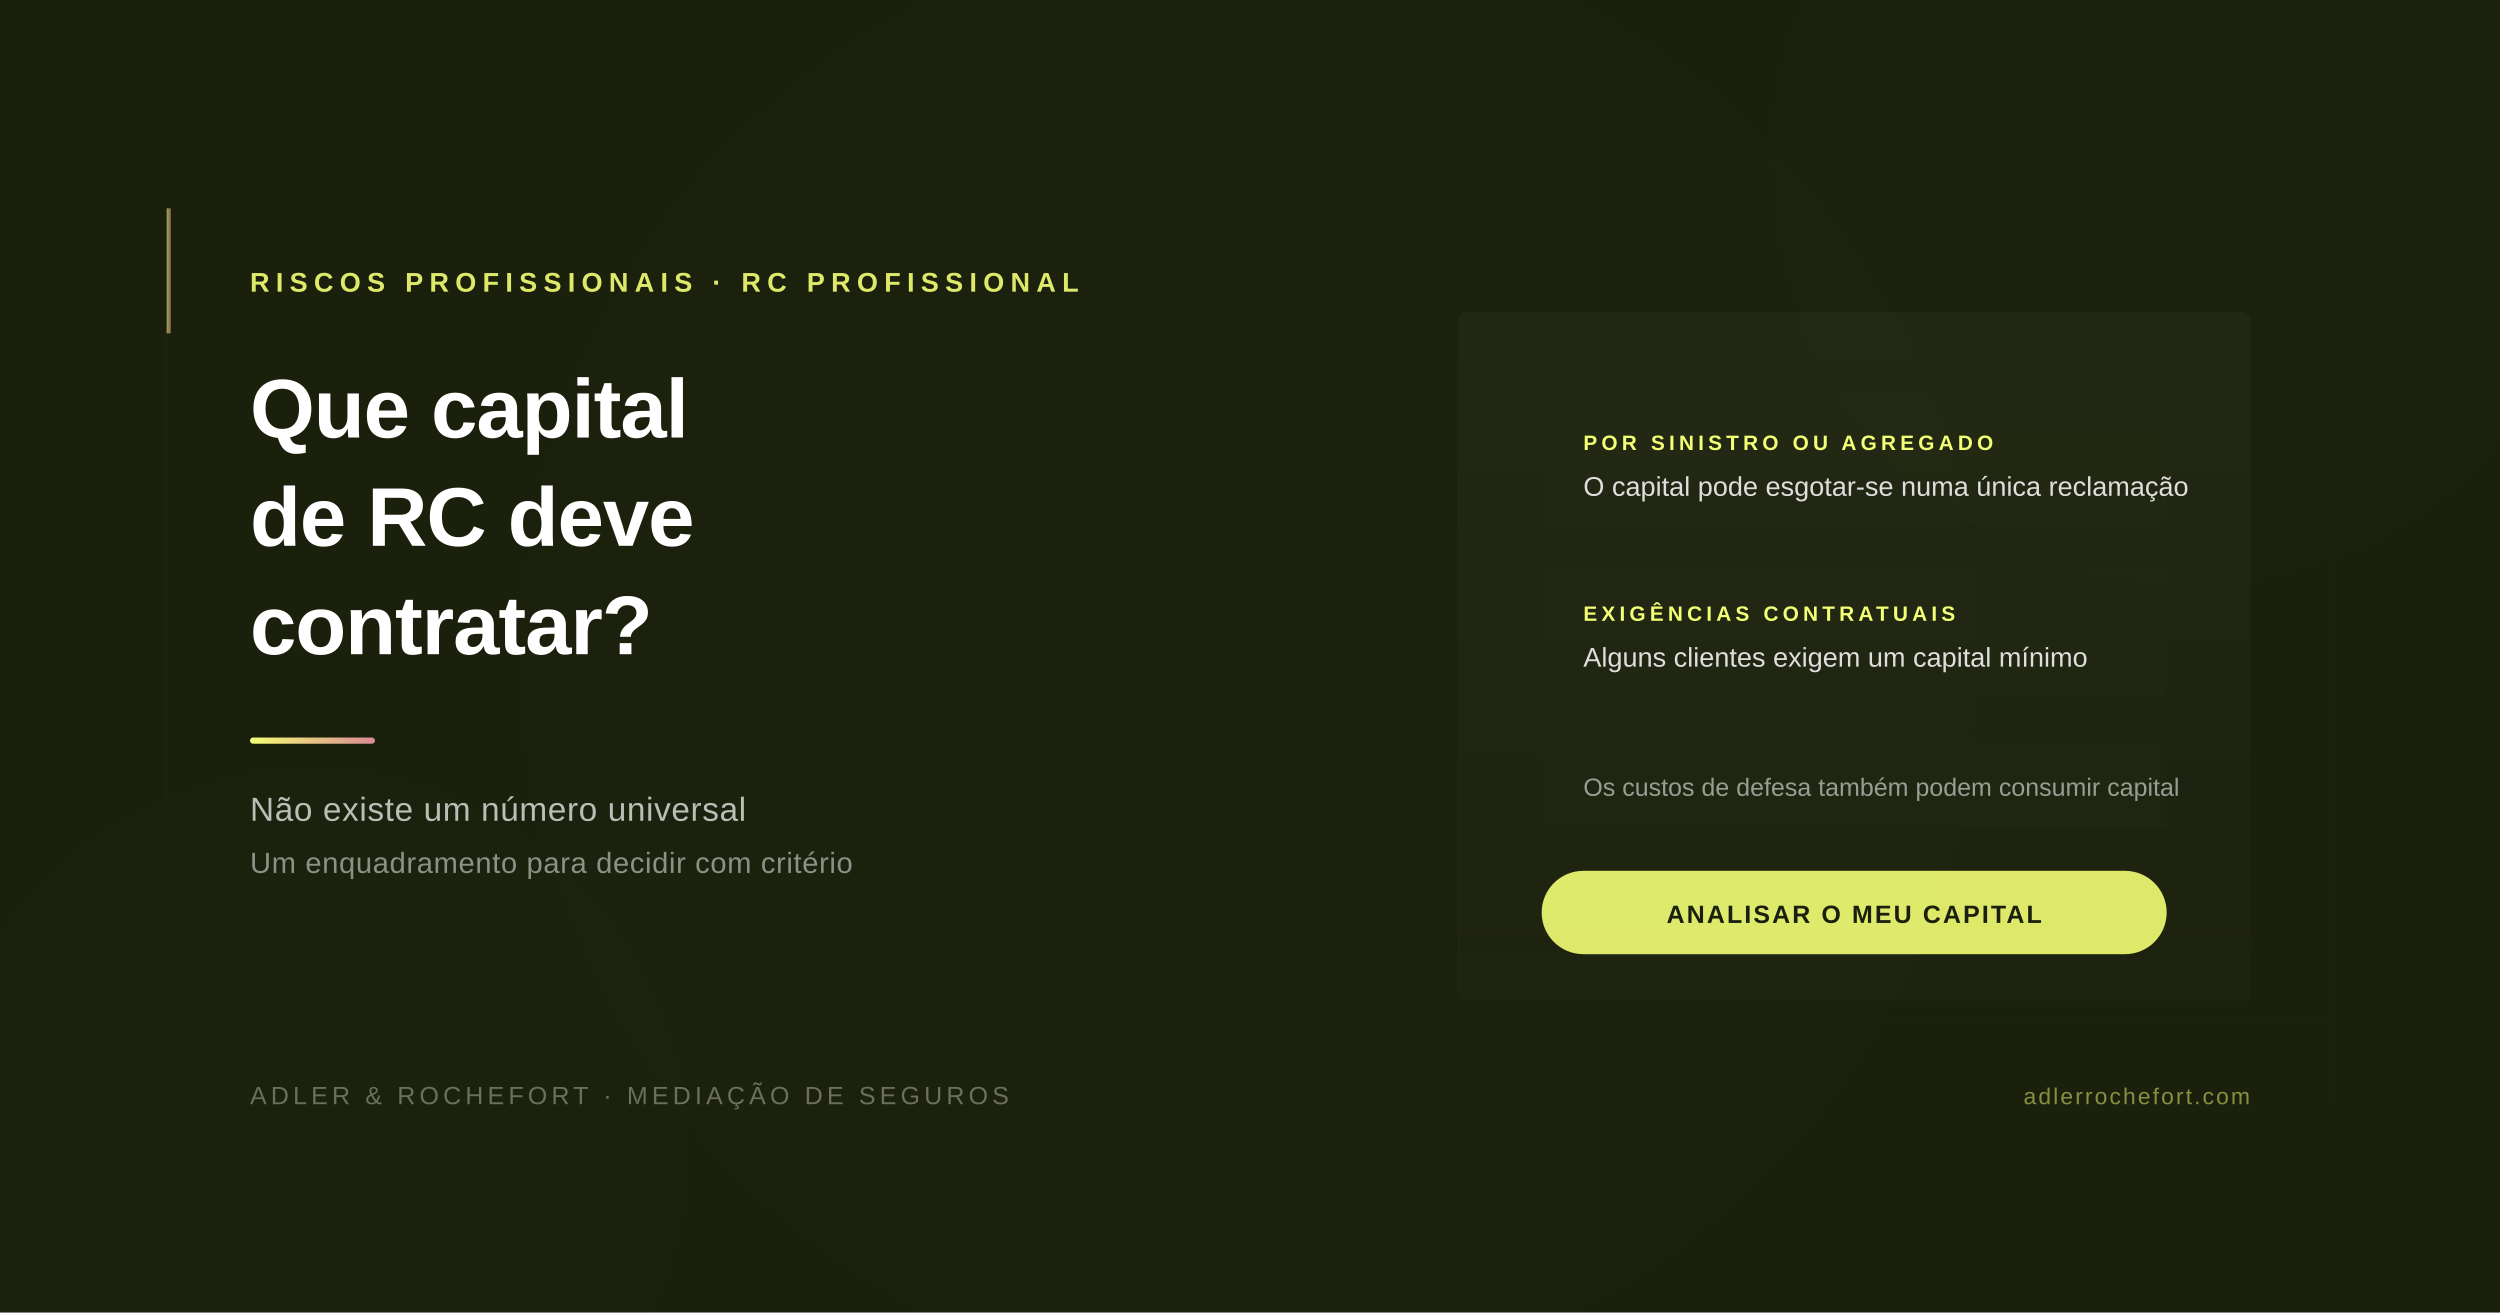
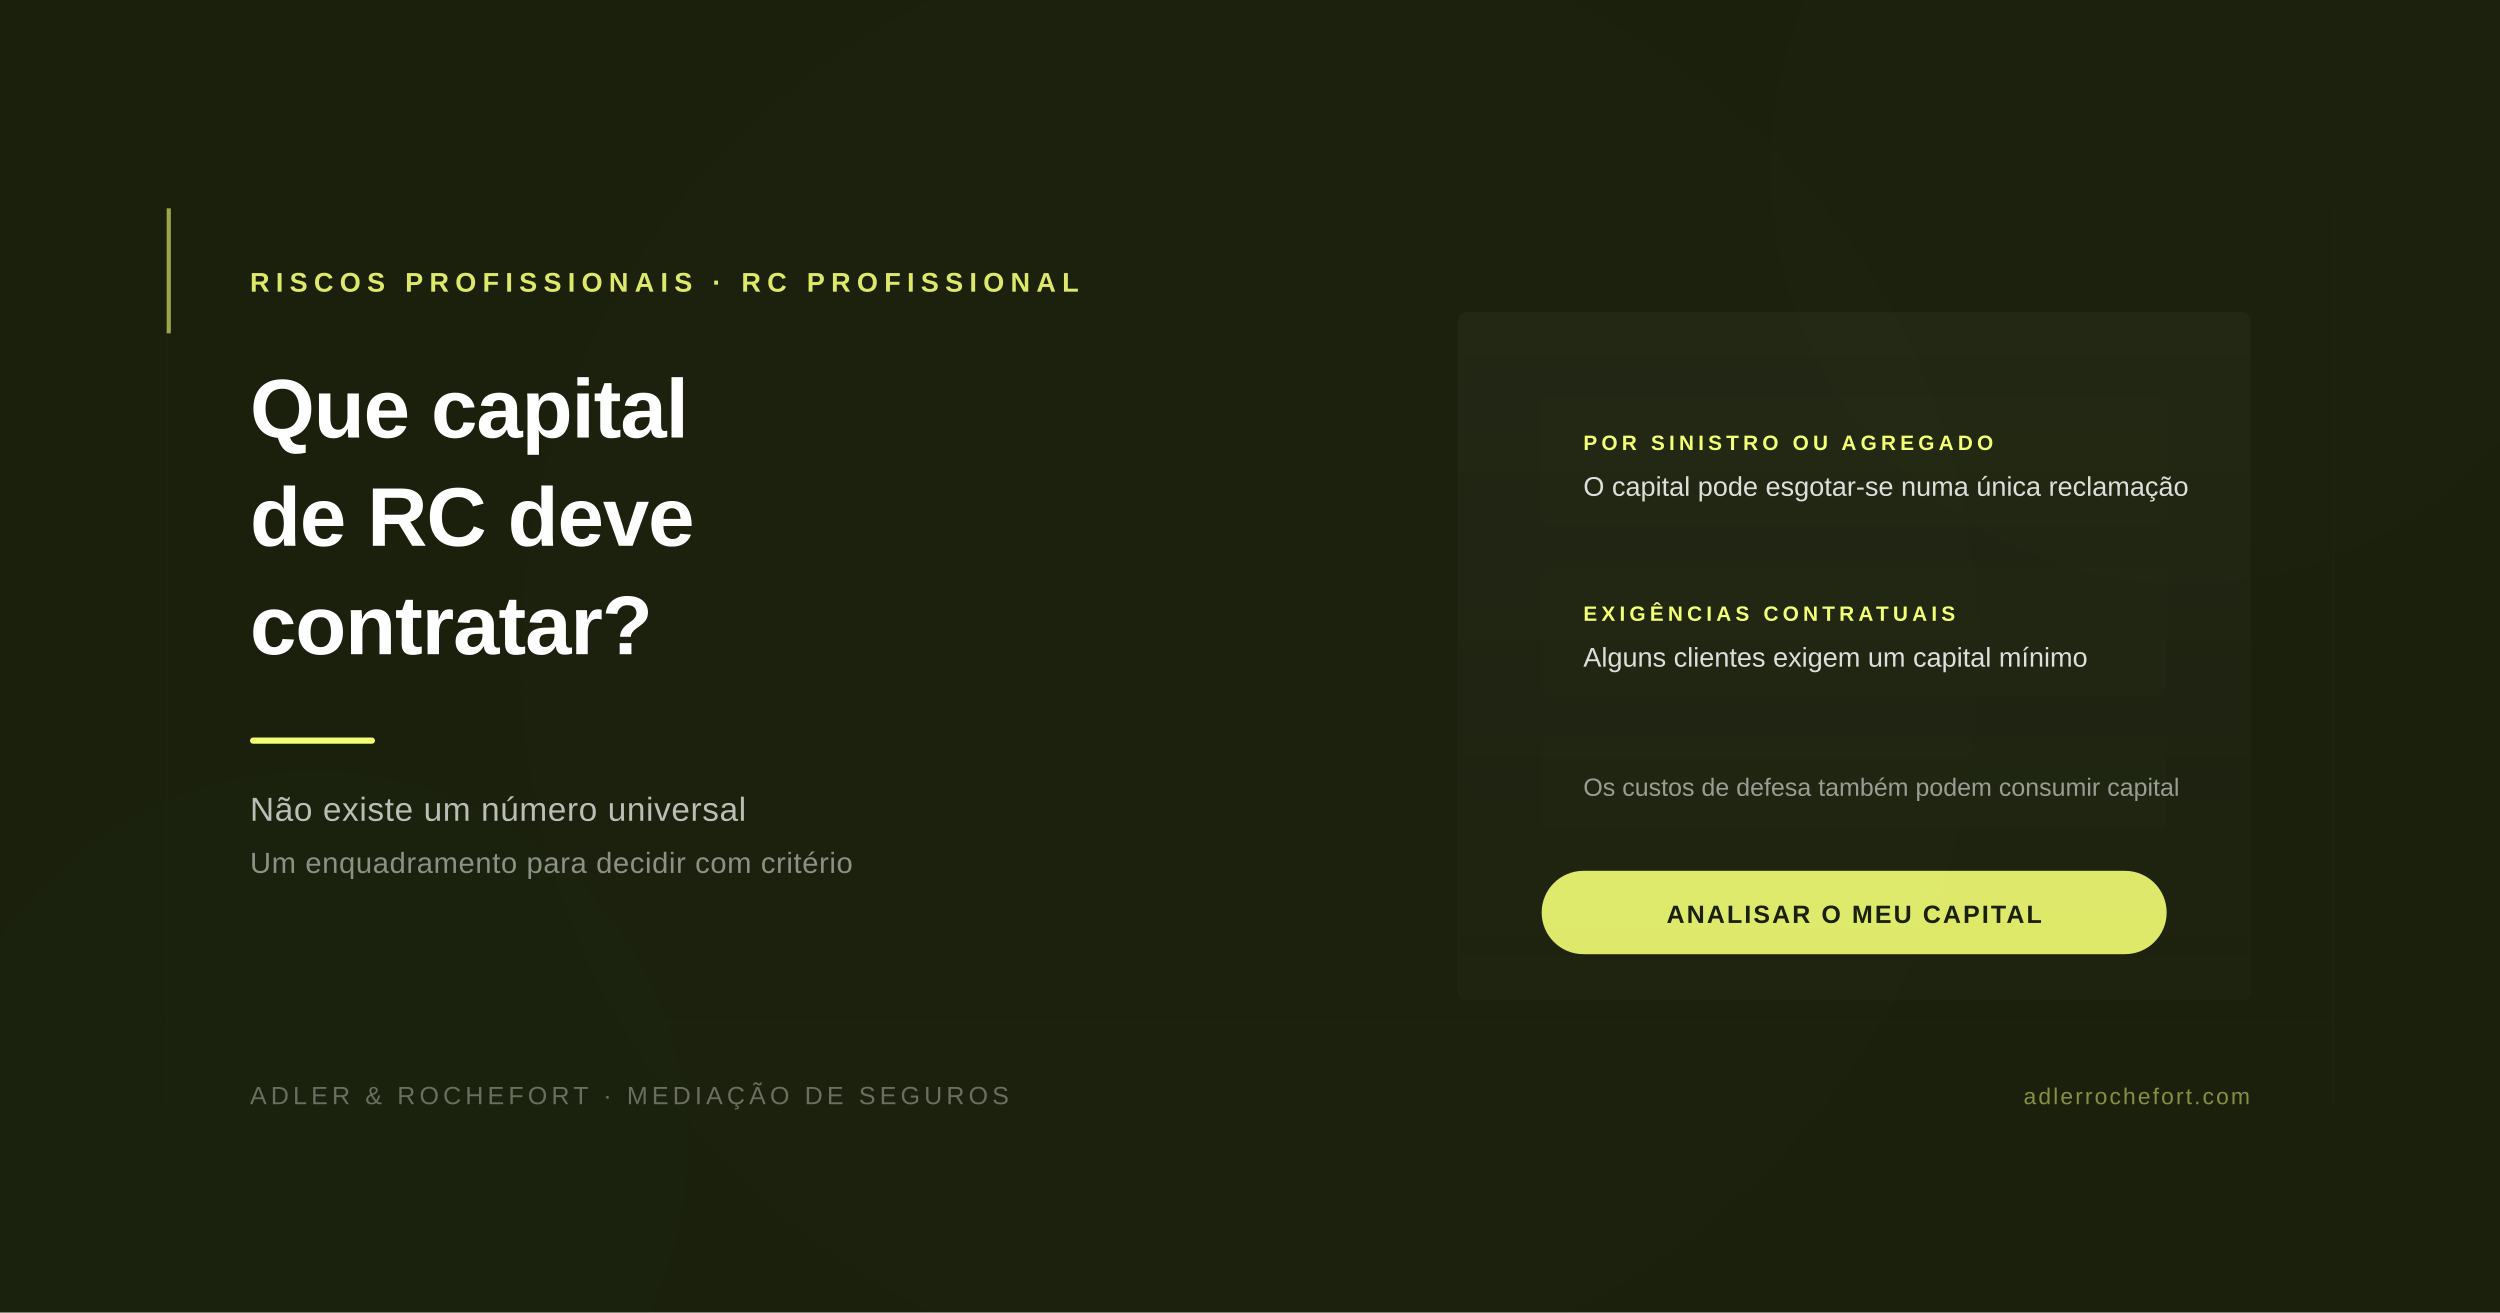
<svg xmlns="http://www.w3.org/2000/svg" viewBox="0 0 1200 630" width="1200" height="630">
  <defs>
    <linearGradient id="bg" x1="0%" y1="0%" x2="100%" y2="100%">
      <stop offset="0%" style="stop-color:#1A200C;stop-opacity:1" />
      <stop offset="100%" style="stop-color:#1A200C;stop-opacity:1" />
    </linearGradient>
    <linearGradient id="accent" x1="0%" y1="0%" x2="100%" y2="0%">
      <stop offset="0%" style="stop-color:#F3FF74;stop-opacity:1" />
-       <stop offset="100%" style="stop-color:#D98A94;stop-opacity:1" />
+       <stop offset="100%" style="stop-color:#F3FF74;stop-opacity:1" />
    </linearGradient>
    <linearGradient id="cardBg" x1="0%" y1="0%" x2="0%" y2="100%">
      <stop offset="0%" style="stop-color:#F5F1E8;stop-opacity:0.08" />
      <stop offset="100%" style="stop-color:#F5F1E8;stop-opacity:0.03" />
    </linearGradient>
  </defs>
  <rect width="1200" height="630" fill="url(#bg)" />
  <circle cx="1050" cy="80" r="200" fill="#283113" opacity="0.08" />
  <circle cx="150" cy="550" r="180" fill="#283113" opacity="0.06" />
  <circle cx="600" cy="315" r="350" fill="#283113" opacity="0.04" />
  <line x1="80" y1="100" x2="80" y2="530" stroke="#283113" stroke-width="1" opacity="0.15" />
  <line x1="1120" y1="100" x2="1120" y2="530" stroke="#283113" stroke-width="1" opacity="0.15" />
  <rect x="80" y="100" width="2" height="60" fill="url(#accent)" opacity="0.6" />
  <text x="120" y="140" font-family="'Montserrat', 'Segoe UI', Arial, sans-serif" font-size="13" font-weight="700" letter-spacing="3" fill="#F3FF74" opacity="0.9">RISCOS PROFISSIONAIS · RC PROFISSIONAL</text>
  <text x="120" y="210" font-family="'Montserrat', 'Segoe UI', Arial, sans-serif" font-size="40" font-weight="700" fill="#FFFFFF" letter-spacing="-0.5">
    <tspan x="120" dy="0">Que capital</tspan>
    <tspan x="120" dy="52">de RC deve</tspan>
    <tspan x="120" dy="52">contratar?</tspan>
  </text>
  <rect x="120" y="354" width="60" height="3" fill="url(#accent)" rx="1.5" />
  <text x="120" y="394" font-family="'Montserrat', 'Segoe UI', Arial, sans-serif" font-size="16" fill="#FFFFFF" opacity="0.7" letter-spacing="0.3">
    <tspan x="120" dy="0">Não existe um número universal</tspan>
  </text>
  <text x="120" y="419" font-family="'Montserrat', 'Segoe UI', Arial, sans-serif" font-size="14" fill="#FFFFFF" opacity="0.5" letter-spacing="0.3">
    <tspan x="120" dy="0">Um enquadramento para decidir com critério</tspan>
  </text>
  <g transform="translate(700, 150)">
    <rect x="0" y="0" width="380" height="330" rx="4" fill="url(#cardBg)" stroke="#283113" stroke-width="0.5" opacity="0.4" />
    <g transform="translate(40, 40)">
      <rect width="300" height="62" rx="3" fill="#283113" opacity="0.15" />
      <text x="20" y="26" font-family="'Montserrat', 'Segoe UI', Arial, sans-serif" font-size="10" font-weight="600" fill="#F3FF74" letter-spacing="2">POR SINISTRO OU AGREGADO</text>
      <text x="20" y="48" font-family="'Montserrat', 'Segoe UI', Arial, sans-serif" font-size="13" font-weight="500" fill="#FFFFFF" opacity="0.85">O capital pode esgotar-se numa única reclamação</text>
    </g>
    <g transform="translate(40, 122)">
      <rect width="300" height="62" rx="3" fill="#283113" opacity="0.15" />
      <text x="20" y="26" font-family="'Montserrat', 'Segoe UI', Arial, sans-serif" font-size="10" font-weight="600" fill="#F3FF74" letter-spacing="2">EXIGÊNCIAS CONTRATUAIS</text>
      <text x="20" y="48" font-family="'Montserrat', 'Segoe UI', Arial, sans-serif" font-size="13" font-weight="500" fill="#FFFFFF" opacity="0.85">Alguns clientes exigem um capital mínimo</text>
    </g>
    <g transform="translate(40, 204)">
      <rect width="300" height="44" rx="3" fill="#283113" opacity="0.10" />
      <text x="20" y="28" font-family="'Montserrat', 'Segoe UI', Arial, sans-serif" font-size="12" font-weight="400" fill="#FFFFFF" opacity="0.55">Os custos de defesa também podem consumir capital</text>
    </g>
    <g transform="translate(40, 268)">
      <rect width="300" height="40" rx="20" fill="#F3FF74" opacity="0.9" />
      <text x="150" y="25" font-family="'Montserrat', 'Segoe UI', Arial, sans-serif" font-size="12" font-weight="700" fill="#1A200C" text-anchor="middle" letter-spacing="1">ANALISAR O MEU CAPITAL</text>
    </g>
  </g>
  <rect x="80" y="490" width="1040" height="1" fill="#283113" opacity="0.15" />
  <text x="120" y="530" font-family="'Montserrat', 'Segoe UI', Arial, sans-serif" font-size="12" fill="#FFFFFF" opacity="0.35" letter-spacing="2">ADLER &amp; ROCHEFORT · MEDIAÇÃO DE SEGUROS</text>
  <text x="1080" y="530" font-family="'Montserrat', 'Segoe UI', Arial, sans-serif" font-size="11" fill="#F3FF74" opacity="0.5" letter-spacing="1" text-anchor="end">adlerrochefort.com</text>
</svg>
